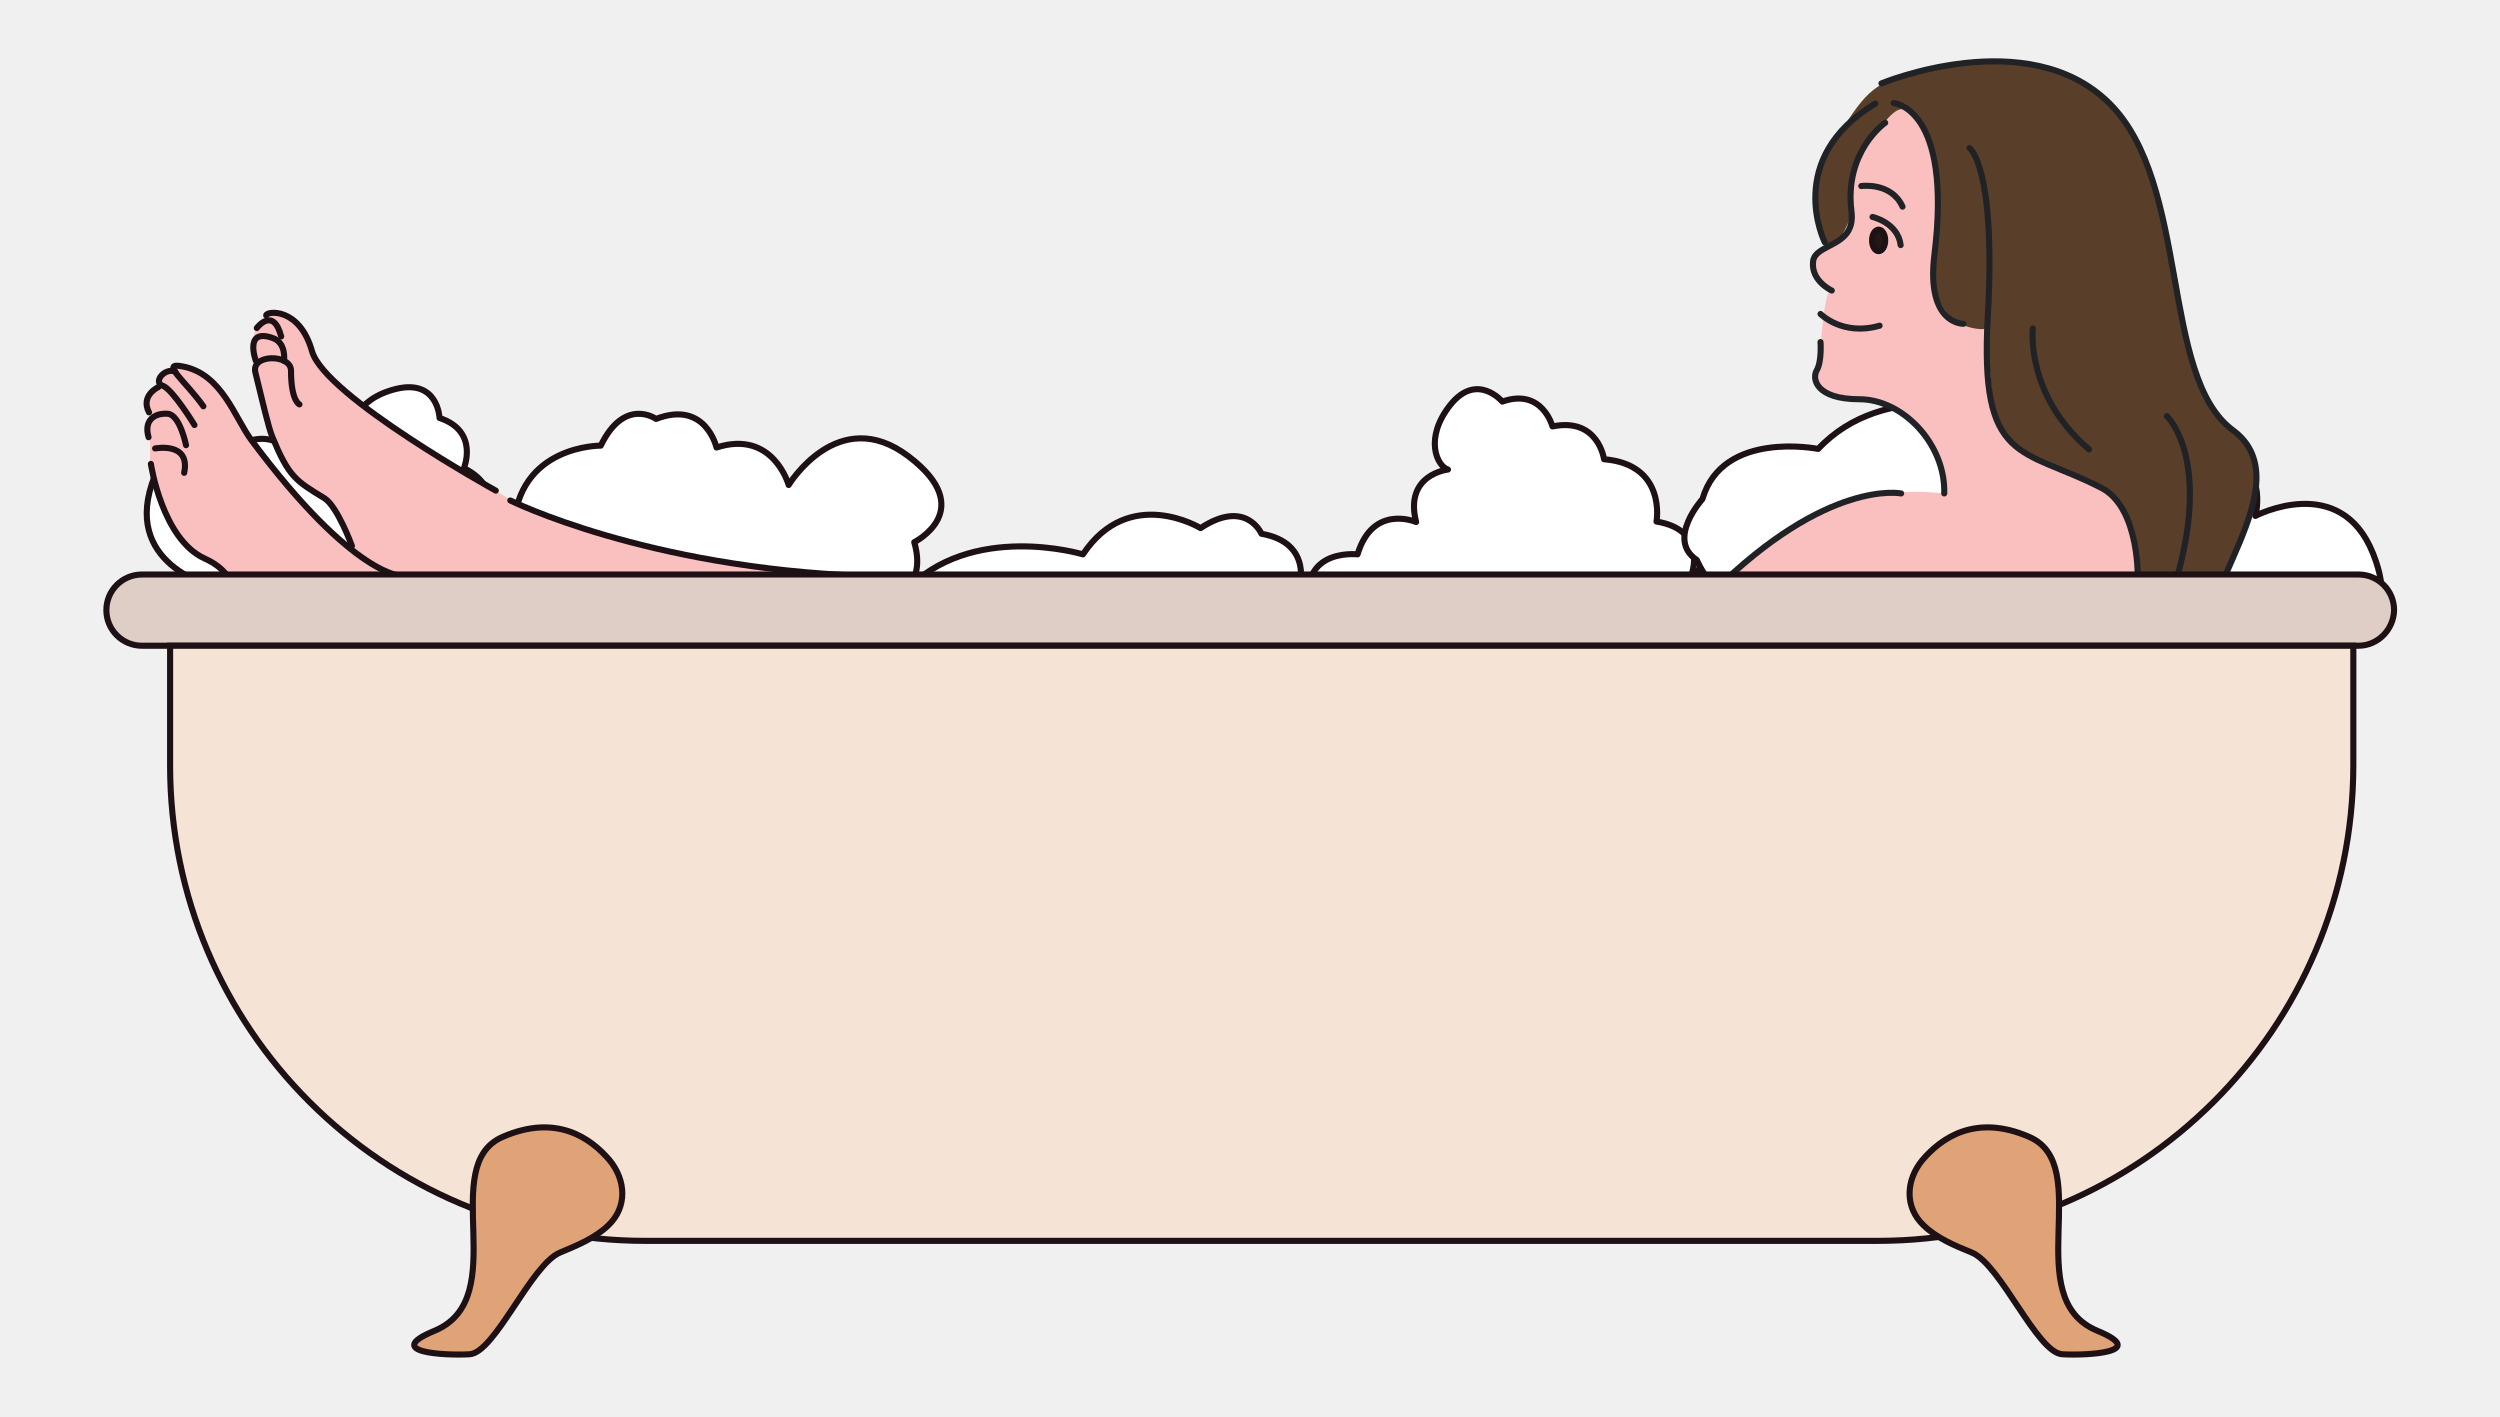
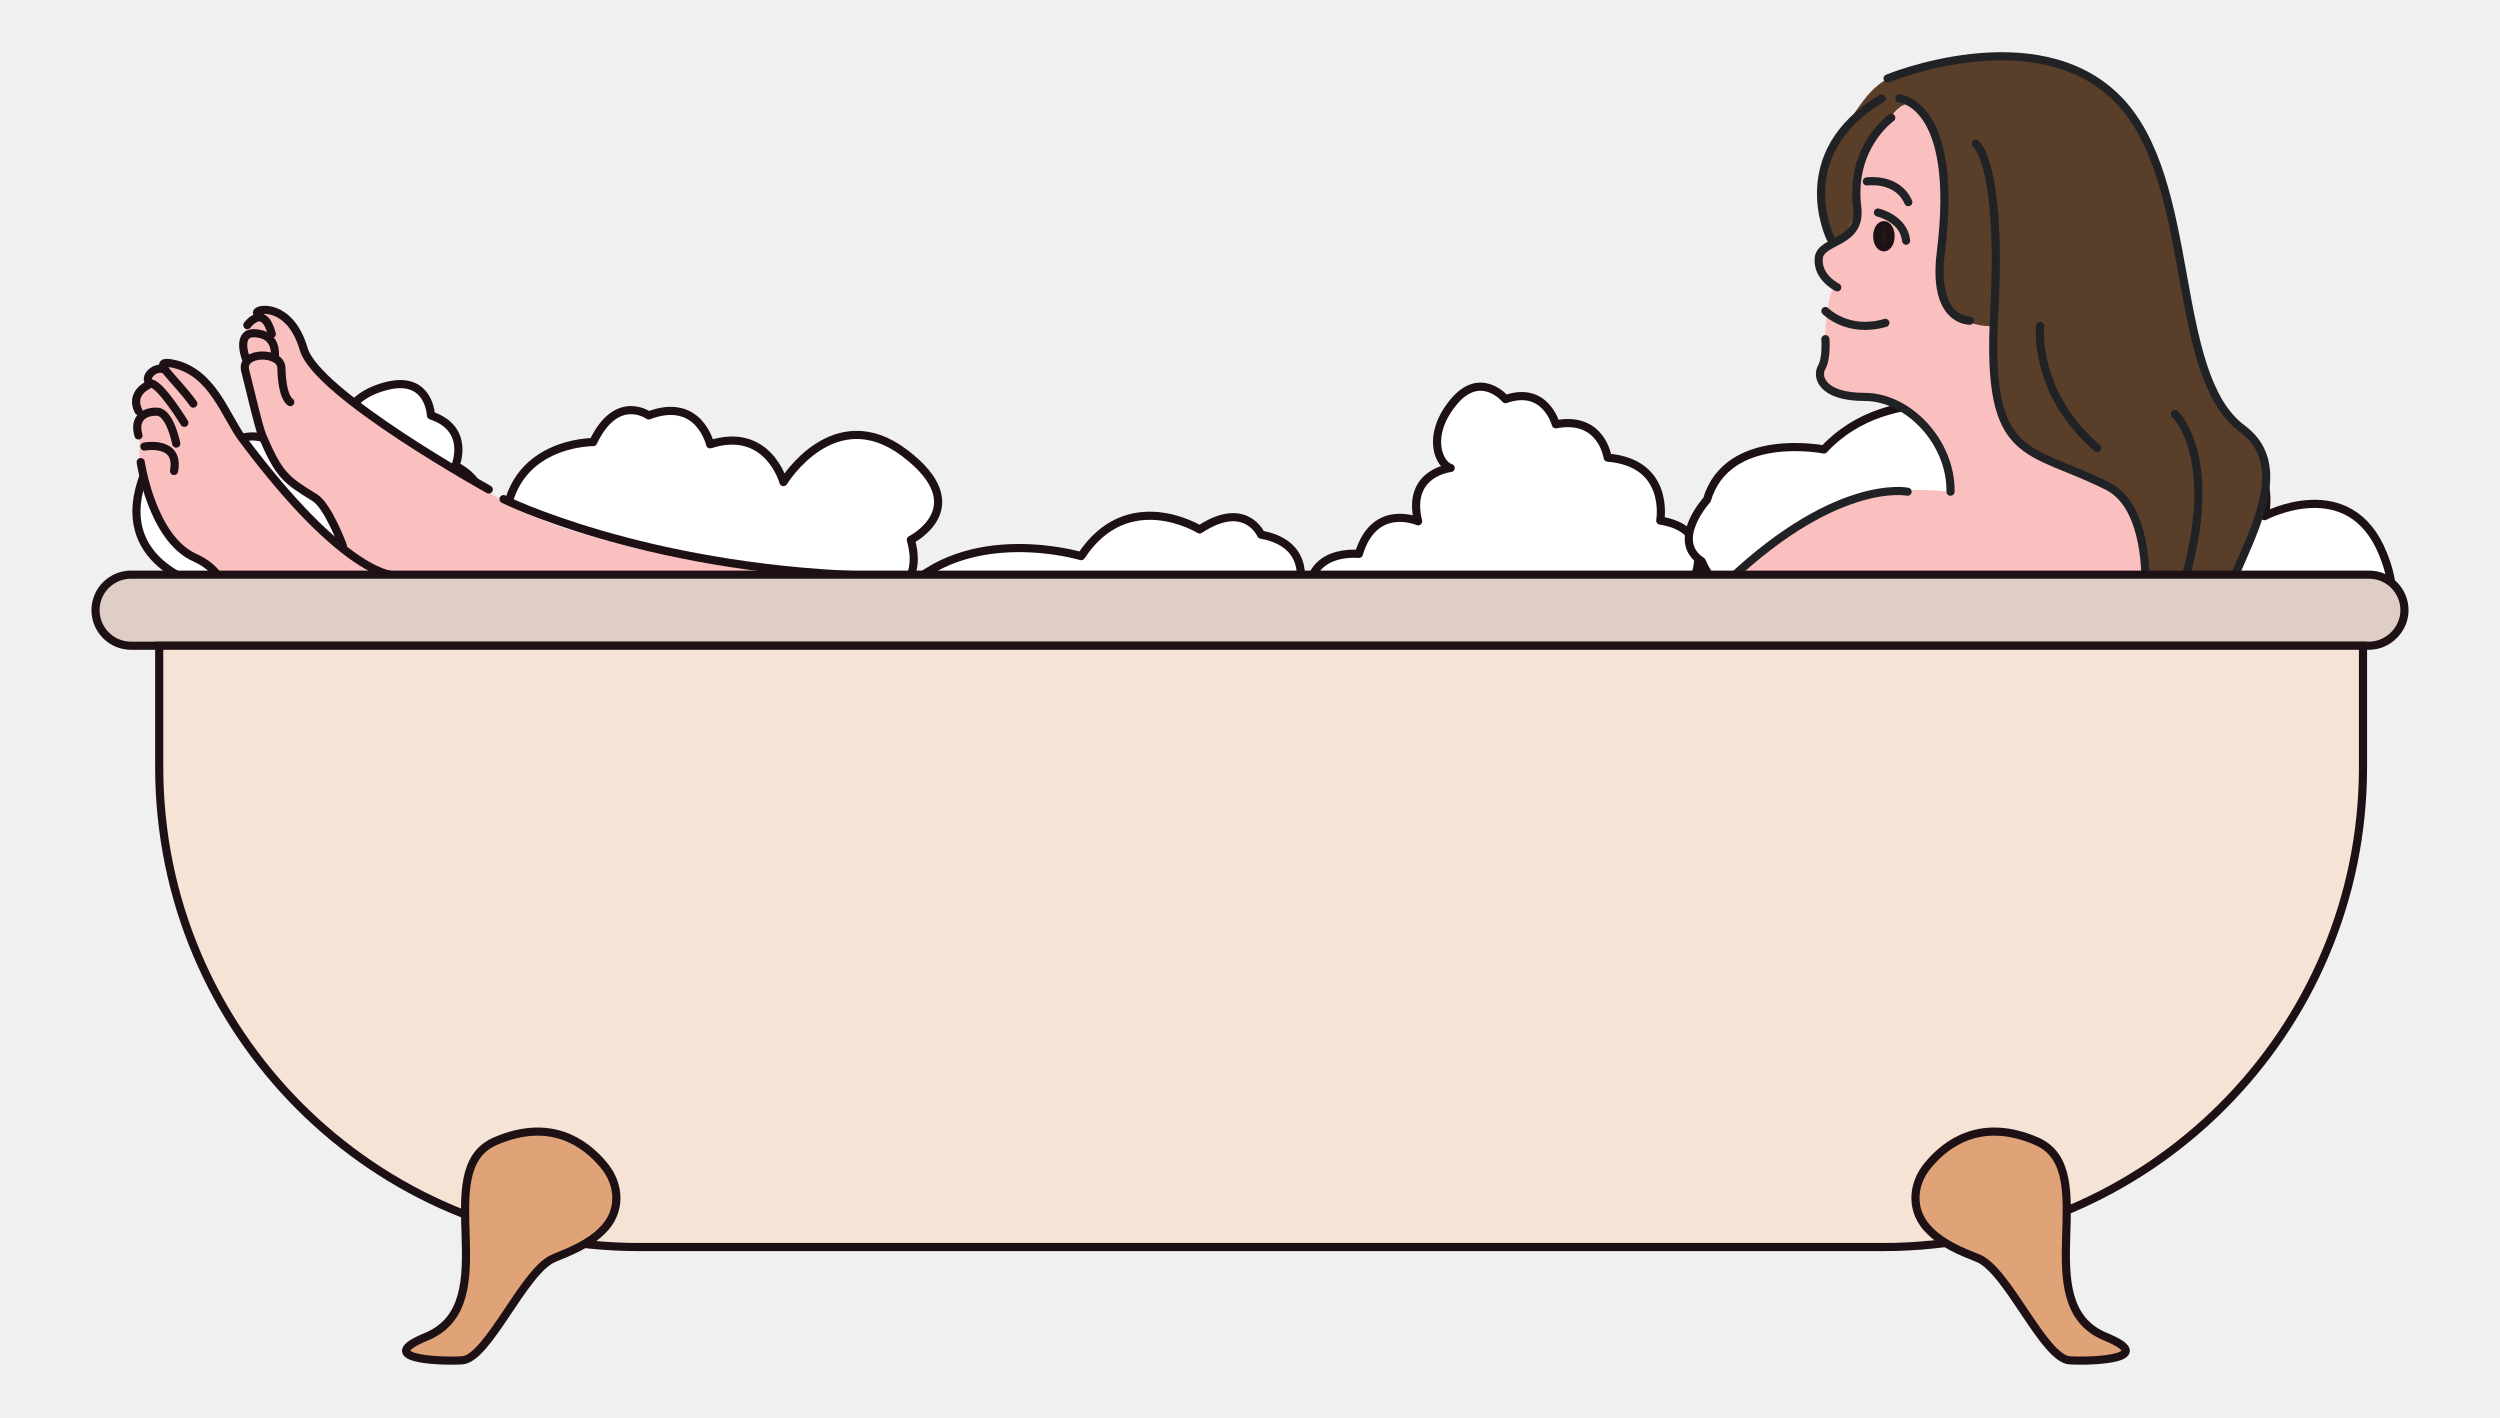
- <svg xmlns="http://www.w3.org/2000/svg" version="1.1" id="圖層_1" x="0px" y="0px" viewBox="0 0 533.5 302.2" style="enable-background:new 0 0 533.5 302.2;" xml:space="preserve">
+ <svg xmlns="http://www.w3.org/2000/svg" version="1.1" id="圖層_1" x="0px" y="0px" viewBox="0 0 337.6 191.4" style="enable-background:new 0 0 337.6 191.4;" xml:space="preserve">
  <style type="text/css">
	.st0{fill:#7D7F91;}
	.st1{fill:none;stroke:#575A6D;stroke-width:1.3;stroke-miterlimit:10;}
	.st2{fill:#F7F0EA;stroke:#575A6D;stroke-width:3;stroke-miterlimit:10;}
	.st3{opacity:0.4;fill:url(#SVGID_1_);}
	.st4{opacity:0.4;fill:url(#SVGID_2_);}
	.st5{fill:#FA5560;stroke:#FA5560;stroke-width:15;stroke-linecap:round;stroke-linejoin:round;stroke-miterlimit:10;}
	.st6{fill:#FEE48B;}
	.st7{fill:#FA5560;stroke:#FA5560;stroke-width:21.357;stroke-linecap:round;stroke-linejoin:round;stroke-miterlimit:10;}
	.st8{clip-path:url(#SVGID_4_);}
	.st9{fill:#E2C179;}
	.st10{clip-path:url(#SVGID_6_);}
	.st11{clip-path:url(#SVGID_8_);}
	.st12{clip-path:url(#SVGID_10_);}
	.st13{clip-path:url(#SVGID_12_);}
	.st14{clip-path:url(#SVGID_14_);}
	.st15{clip-path:url(#SVGID_16_);}
	.st16{fill:#FA5560;stroke:#E4463B;stroke-width:23.046;stroke-linecap:round;stroke-linejoin:round;stroke-miterlimit:10;}
	.st17{clip-path:url(#SVGID_18_);}
	.st18{clip-path:url(#SVGID_20_);}
	.st19{clip-path:url(#SVGID_22_);}
	.st20{clip-path:url(#SVGID_24_);}
	.st21{clip-path:url(#SVGID_26_);}
	.st22{clip-path:url(#SVGID_28_);}
	.st23{clip-path:url(#SVGID_30_);}
	.st24{fill:none;stroke:#575A6D;stroke-width:1.3;stroke-linecap:round;stroke-linejoin:round;stroke-miterlimit:10;}
	.st25{fill:none;stroke:#575A6D;stroke-width:1.618;stroke-miterlimit:10;}
	.st26{fill:none;stroke:#575A6D;stroke-width:2;stroke-miterlimit:10;}
	.st27{fill:#575A6D;}
	.st28{fill:#575A6D;stroke:#575A6D;stroke-width:1.3;stroke-linecap:round;stroke-linejoin:round;stroke-miterlimit:10;}
	.st29{fill:none;}
	.st30{clip-path:url(#SVGID_32_);}
	.st31{fill:none;stroke:#575A6D;stroke-width:1.634;stroke-miterlimit:10;}
	.st32{fill:#694C52;}
	.st33{clip-path:url(#SVGID_34_);}
	.st34{fill:none;stroke:#575A6D;stroke-width:0.7;stroke-linecap:round;stroke-linejoin:round;stroke-miterlimit:10;}
	.st35{fill:#FFFFFF;}
	.st36{fill:#E2E2E2;}
	.st37{fill:#F1C080;}
	.st38{fill:#F29B9A;}
	.st39{fill:none;stroke:#1D1115;stroke-width:1.3;stroke-linecap:round;stroke-linejoin:round;stroke-miterlimit:10;}
	.st40{fill:#F29B9A;stroke:#1D1115;stroke-width:1.3;stroke-linecap:round;stroke-linejoin:round;stroke-miterlimit:10;}
	.st41{fill:#82827E;stroke:#1D1115;stroke-width:1.3;stroke-linecap:round;stroke-linejoin:round;stroke-miterlimit:10;}
	.st42{fill:#232326;}
	.st43{fill:#C1B680;stroke:#575A6D;stroke-width:1.3;stroke-miterlimit:10;}
	.st44{fill:#FFE8D9;}
	.st45{fill:#DBD8D5;}
	.st46{fill:#F7F0EA;}
	.st47{fill:#313C36;}
	.st48{fill:#FBFBFD;}
	.st49{fill:#AF8C7E;}
	.st50{fill:#231815;stroke:#1D1115;stroke-width:2;stroke-linecap:round;stroke-linejoin:round;stroke-miterlimit:10;}
	.st51{fill:#ADA49E;}
	.st52{fill:#EDE3DD;}
	.st53{fill:#3B4941;}
	.st54{fill:#1D1115;}
	.st55{fill:#EAEAEA;stroke:#1D1115;stroke-width:0.521;stroke-linecap:round;stroke-linejoin:round;stroke-miterlimit:10;}
	.st56{fill:#4C4C4C;stroke:#1D1115;stroke-width:0.372;stroke-miterlimit:10;}
	.st57{fill:#C1C1C1;stroke:#1D1115;stroke-width:0.521;stroke-miterlimit:10;}
	.st58{fill:none;stroke:#1D1115;stroke-width:1.3;stroke-linecap:round;stroke-miterlimit:10;}
	.st59{fill:#FFE8D9;stroke:#1D1115;stroke-width:1.3;stroke-linecap:round;stroke-linejoin:round;stroke-miterlimit:10;}
	.st60{fill:#912424;}
	.st61{fill:#8F3E38;stroke:#1D1115;stroke-width:1.312;stroke-miterlimit:10;}
	.st62{clip-path:url(#SVGID_36_);fill:none;stroke:#575A6D;stroke-width:1.3;stroke-miterlimit:10;}
	.st63{clip-path:url(#SVGID_36_);fill:#7D7F91;}
	.st64{opacity:0.4;clip-path:url(#SVGID_36_);fill:url(#SVGID_37_);}
	
		.st65{clip-path:url(#SVGID_36_);fill:none;stroke:#575A6D;stroke-width:1.3;stroke-linecap:round;stroke-linejoin:round;stroke-miterlimit:10;}
	.st66{clip-path:url(#SVGID_36_);}
	
		.st67{clip-path:url(#SVGID_36_);fill:none;stroke:#1D1115;stroke-width:1.3;stroke-linecap:round;stroke-linejoin:round;stroke-miterlimit:10;}
	.st68{clip-path:url(#SVGID_36_);fill:none;}
	.st69{clip-path:url(#SVGID_36_);fill:none;stroke:#575A6D;stroke-width:1.634;stroke-miterlimit:10;}
	
		.st70{clip-path:url(#SVGID_36_);fill:#575A6D;stroke:#575A6D;stroke-width:1.3;stroke-linecap:round;stroke-linejoin:round;stroke-miterlimit:10;}
	.st71{fill:#FAC0BF;}
	.st72{fill:none;stroke:#1D1115;stroke-width:2;stroke-linecap:round;stroke-linejoin:round;stroke-miterlimit:10;}
	.st73{fill:#8E563B;}
	.st74{fill:#EC9898;stroke:#1D1115;stroke-width:2;stroke-linecap:round;stroke-linejoin:round;stroke-miterlimit:10;}
	.st75{fill:#F7F0EA;stroke:#1D1115;stroke-width:2;stroke-linecap:round;stroke-linejoin:round;stroke-miterlimit:10;}
	.st76{clip-path:url(#SVGID_36_);fill:#C1B680;stroke:#575A6D;stroke-width:1.3;stroke-miterlimit:10;}
	.st77{fill:#F7F7F7;stroke:#1D1115;stroke-width:2.183;stroke-linecap:round;stroke-linejoin:round;stroke-miterlimit:10;}
	.st78{fill:#FFFFFF;stroke:#1D1115;stroke-width:2.183;stroke-linecap:round;stroke-linejoin:round;stroke-miterlimit:10;}
	.st79{fill:none;stroke:#1D1115;stroke-width:2.779;stroke-linecap:round;stroke-linejoin:round;stroke-miterlimit:10;}
	.st80{fill:#8F3E38;stroke:#1D1115;stroke-width:2.183;stroke-miterlimit:10;}
	
		.st81{clip-path:url(#SVGID_36_);fill:none;stroke:#232326;stroke-width:1.3;stroke-linecap:round;stroke-linejoin:round;stroke-miterlimit:10;}
	.st82{fill:#606372;}
	.st83{fill:#575A6D;stroke:#575A6D;stroke-width:0.69;stroke-miterlimit:10;}
	.st84{fill:none;stroke:#575A6D;stroke-width:5;stroke-miterlimit:10;}
	.st85{clip-path:url(#SVGID_39_);}
	.st86{fill:#B24242;}
	.st87{clip-path:url(#SVGID_41_);}
	.st88{clip-path:url(#SVGID_43_);}
	.st89{clip-path:url(#SVGID_45_);}
	.st90{clip-path:url(#SVGID_47_);}
	.st91{clip-path:url(#SVGID_49_);}
	.st92{clip-path:url(#SVGID_51_);}
	.st93{clip-path:url(#SVGID_53_);}
	.st94{clip-path:url(#SVGID_55_);}
	.st95{clip-path:url(#SVGID_57_);}
	.st96{clip-path:url(#SVGID_59_);}
	.st97{fill:none;stroke:#575A6D;stroke-linecap:round;stroke-linejoin:round;stroke-miterlimit:10;}
	.st98{fill:none;stroke:#575A6D;stroke-width:1.634;stroke-linecap:round;stroke-linejoin:round;stroke-miterlimit:10;}
	.st99{fill:none;stroke:#575A6D;stroke-width:0.571;stroke-miterlimit:10;}
	.st100{fill:none;stroke:#575A6D;stroke-width:0.307;stroke-linecap:round;stroke-linejoin:round;stroke-miterlimit:10;}
	.st101{fill:none;stroke:#232326;stroke-width:1.3;stroke-linecap:round;stroke-linejoin:round;stroke-miterlimit:10;}
	.st102{fill:none;stroke:#575A6D;stroke-width:1.7;stroke-linecap:round;stroke-linejoin:round;stroke-miterlimit:10;}
	.st103{fill:none;stroke:#575A6D;stroke-width:1.798;stroke-miterlimit:10;}
	.st104{fill:none;stroke:#575A6D;stroke-width:1.798;stroke-linecap:round;stroke-linejoin:round;stroke-miterlimit:10;}
	.st105{fill:none;stroke:#575A6D;stroke-width:1.402;stroke-linecap:round;stroke-linejoin:round;stroke-miterlimit:10;}
	.st106{fill:none;stroke:#575A6D;stroke-width:1.4;stroke-linecap:round;stroke-linejoin:round;stroke-miterlimit:10;}
	.st107{fill:#948962;}
	.st108{fill:#99B4C9;}
	.st109{fill:#FFBC57;}
	.st110{fill:#FD8B8A;}
	.st111{fill:#F8EFEA;}
	.st112{fill:#E8AE56;}
	.st113{fill:#E7B383;}
	.st114{fill:#FFE6D0;}
	
		.st115{clip-path:url(#SVGID_101_);fill:none;stroke:#575A6D;stroke-width:1.299;stroke-linecap:round;stroke-linejoin:round;stroke-miterlimit:10;}
	
		.st116{clip-path:url(#SVGID_101_);fill:none;stroke:#575A6D;stroke-width:0.999;stroke-linecap:round;stroke-linejoin:round;stroke-miterlimit:10;}
	
		.st117{clip-path:url(#SVGID_103_);fill:none;stroke:#575A6D;stroke-width:1.299;stroke-linecap:round;stroke-linejoin:round;stroke-miterlimit:10;}
	
		.st118{clip-path:url(#SVGID_103_);fill:none;stroke:#575A6D;stroke-width:0.999;stroke-linecap:round;stroke-linejoin:round;stroke-miterlimit:10;}
	
		.st119{clip-path:url(#SVGID_105_);fill:none;stroke:#575A6D;stroke-width:1.299;stroke-linecap:round;stroke-linejoin:round;stroke-miterlimit:10;}
	
		.st120{clip-path:url(#SVGID_105_);fill:none;stroke:#575A6D;stroke-width:0.999;stroke-linecap:round;stroke-linejoin:round;stroke-miterlimit:10;}
	
		.st121{clip-path:url(#SVGID_107_);fill:none;stroke:#575A6D;stroke-width:1.299;stroke-linecap:round;stroke-linejoin:round;stroke-miterlimit:10;}
	
		.st122{clip-path:url(#SVGID_107_);fill:none;stroke:#575A6D;stroke-width:0.999;stroke-linecap:round;stroke-linejoin:round;stroke-miterlimit:10;}
	
		.st123{clip-path:url(#SVGID_109_);fill:none;stroke:#575A6D;stroke-width:1.299;stroke-linecap:round;stroke-linejoin:round;stroke-miterlimit:10;}
	
		.st124{clip-path:url(#SVGID_109_);fill:none;stroke:#575A6D;stroke-width:0.999;stroke-linecap:round;stroke-linejoin:round;stroke-miterlimit:10;}
	.st125{fill:none;stroke:#575A6D;stroke-width:0.999;stroke-linecap:round;stroke-linejoin:round;stroke-miterlimit:10;}
	.st126{fill:#828397;}
	.st127{fill:none;stroke:#575A6D;stroke-width:0.5;stroke-linecap:round;stroke-linejoin:round;stroke-miterlimit:10;}
	.st128{fill:none;stroke:#575A6D;stroke-width:0.404;stroke-miterlimit:10;}
	.st129{fill:none;stroke:#575A6D;stroke-width:0.404;stroke-linecap:round;stroke-linejoin:round;stroke-miterlimit:10;}
	.st130{fill:#F7F0EA;stroke:#575A6D;stroke-width:2.031;stroke-miterlimit:10;}
	.st131{fill:#7D7F91;stroke:#575A6D;stroke-width:2.6;stroke-linecap:round;stroke-linejoin:round;stroke-miterlimit:10;}
	.st132{fill:none;stroke:#575A6D;stroke-width:1.938;stroke-miterlimit:10;}
	.st133{clip-path:url(#SVGID_151_);}
	.st134{clip-path:url(#SVGID_153_);}
	.st135{clip-path:url(#SVGID_155_);}
	.st136{clip-path:url(#SVGID_157_);}
	.st137{fill:#E27960;}
	.st138{fill:#575A6D;stroke:#575A6D;stroke-width:1.264;stroke-miterlimit:10;}
	.st139{fill:none;stroke:#575A6D;stroke-width:1.264;stroke-miterlimit:10;}
	.st140{fill:#F7F0EA;stroke:#575A6D;stroke-width:2.613;stroke-miterlimit:10;}
	.st141{fill:none;stroke:#575A6D;stroke-width:8;stroke-miterlimit:10;}
	.st142{clip-path:url(#SVGID_159_);}
	.st143{clip-path:url(#SVGID_161_);}
	.st144{clip-path:url(#SVGID_163_);}
	.st145{clip-path:url(#SVGID_165_);}
	.st146{fill:none;stroke:#575A6D;stroke-width:2.493;stroke-miterlimit:10;}
	.st147{fill:#FDD485;}
	.st148{fill:#FBD0C6;}
	.st149{fill:#866359;}
	.st150{fill:none;stroke:#212226;stroke-width:1.984;stroke-linecap:round;stroke-linejoin:round;stroke-miterlimit:10;}
	.st151{fill:#EB9485;stroke:#212226;stroke-width:1.984;stroke-linecap:round;stroke-linejoin:round;stroke-miterlimit:10;}
	.st152{fill:#212226;stroke:#212226;stroke-width:1.984;stroke-linecap:round;stroke-linejoin:round;stroke-miterlimit:10;}
	.st153{clip-path:url(#SVGID_167_);}
	.st154{clip-path:url(#SVGID_169_);}
	.st155{clip-path:url(#SVGID_171_);}
	.st156{clip-path:url(#SVGID_173_);}
	.st157{fill:#53B777;}
	.st158{fill:#FBD3CC;}
	.st159{fill:#885E4D;}
	.st160{fill:none;stroke:#212226;stroke-width:1.176;stroke-linecap:round;stroke-linejoin:round;stroke-miterlimit:10;}
	.st161{fill:none;stroke:#212226;stroke-width:1.759;stroke-linecap:round;stroke-linejoin:round;stroke-miterlimit:10;}
	.st162{clip-path:url(#SVGID_175_);}
	.st163{clip-path:url(#SVGID_177_);}
	.st164{clip-path:url(#SVGID_179_);}
	.st165{clip-path:url(#SVGID_181_);}
	.st166{fill:#231815;stroke:#1D1115;stroke-width:2.032;stroke-linecap:round;stroke-linejoin:round;stroke-miterlimit:10;}
	.st167{fill:#C79E93;}
	.st168{fill:#FFDBA5;}
	.st169{fill:#C89F96;}
	.st170{fill:none;stroke:#1D1115;stroke-width:2.155;stroke-linecap:round;stroke-linejoin:round;stroke-miterlimit:10;}
	.st171{fill:#1D1115;stroke:#1D1115;stroke-width:2.155;stroke-linecap:round;stroke-linejoin:round;stroke-miterlimit:10;}
	.st172{fill:#7D7F91;stroke:#575A6D;stroke-width:1.611;stroke-linecap:round;stroke-linejoin:round;stroke-miterlimit:10;}
	.st173{clip-path:url(#SVGID_183_);}
	.st174{fill:#E27960;stroke:#575A6D;stroke-width:3;stroke-miterlimit:10;}
	.st175{fill:#575A6D;stroke:#575A6D;stroke-width:0.824;stroke-miterlimit:10;}
	.st176{fill:none;stroke:#575A6D;stroke-width:0.824;stroke-miterlimit:10;}
	.st177{fill:none;stroke:#212226;stroke-width:0.987;stroke-linecap:round;stroke-linejoin:round;stroke-miterlimit:10;}
	.st178{fill:#EB9485;stroke:#212226;stroke-width:0.987;stroke-linecap:round;stroke-linejoin:round;stroke-miterlimit:10;}
	.st179{fill:#212226;stroke:#212226;stroke-width:0.987;stroke-linecap:round;stroke-linejoin:round;stroke-miterlimit:10;}
	.st180{clip-path:url(#SVGID_185_);}
	.st181{clip-path:url(#SVGID_187_);}
	.st182{fill:#231815;stroke:#1D1115;stroke-width:1.18;stroke-linecap:round;stroke-linejoin:round;stroke-miterlimit:10;}
	.st183{fill:none;stroke:#212226;stroke-width:0.674;stroke-linecap:round;stroke-linejoin:round;stroke-miterlimit:10;}
	.st184{fill:none;stroke:#212226;stroke-width:1.008;stroke-linecap:round;stroke-linejoin:round;stroke-miterlimit:10;}
	.st185{fill:none;stroke:#1D1115;stroke-width:1.221;stroke-linecap:round;stroke-linejoin:round;stroke-miterlimit:10;}
	.st186{fill:#1D1115;stroke:#1D1115;stroke-width:1.221;stroke-linecap:round;stroke-linejoin:round;stroke-miterlimit:10;}
	.st187{fill:#63632C;}
	.st188{fill:#006358;}
	.st189{fill:#A3703C;}
	.st190{fill:#BCEE3B;}
	.st191{clip-path:url(#SVGID_189_);fill:#7A5233;}
	.st192{clip-path:url(#SVGID_189_);}
	.st193{fill:#54453C;}
	.st194{fill:#37312D;}
	.st195{fill:#0D474B;}
	.st196{fill:#00714B;}
	.st197{fill:#88E02C;}
	.st198{fill:#00A664;}
	.st199{fill:#55C117;}
	.st200{fill:none;stroke:#000000;stroke-width:1.3;stroke-miterlimit:10;}
	.st201{fill:#202345;}
	.st202{fill:#FABFBF;}
	.st203{fill:#FFFFFF;stroke:#1D1115;stroke-width:1.3;stroke-linecap:round;stroke-linejoin:round;stroke-miterlimit:10;}
	.st204{fill:#593E29;}
	.st205{fill:none;stroke:#212226;stroke-width:1.3;stroke-linecap:round;stroke-linejoin:round;stroke-miterlimit:10;}
	.st206{fill:#231815;stroke:#1D1115;stroke-width:1.3;stroke-linecap:round;stroke-linejoin:round;stroke-miterlimit:10;}
	.st207{fill:#DECEC5;stroke:#1D1115;stroke-width:2.253;stroke-miterlimit:10;}
	.st208{fill:#F5E4D5;stroke:#1D1115;stroke-width:2.253;stroke-miterlimit:10;}
	.st209{fill:#E0A377;stroke:#1D1115;stroke-width:2.253;stroke-miterlimit:10;}
	.st210{fill:#DECEC5;stroke:#1D1115;stroke-width:1.3;stroke-miterlimit:10;}
	.st211{fill:#F5E4D5;stroke:#1D1115;stroke-width:1.3;stroke-miterlimit:10;}
	.st212{fill:#E0A377;stroke:#1D1115;stroke-width:1.3;stroke-miterlimit:10;}
+ 	.st213{fill:#FFFFFF;stroke:#1D1115;stroke-width:1.1;stroke-linecap:round;stroke-linejoin:round;stroke-miterlimit:10;}
+ 	.st214{fill:none;stroke:#212226;stroke-width:1.1;stroke-linecap:round;stroke-linejoin:round;stroke-miterlimit:10;}
+ 	.st215{fill:#231815;stroke:#1D1115;stroke-width:1.1;stroke-linecap:round;stroke-linejoin:round;stroke-miterlimit:10;}
+ 	.st216{fill:none;stroke:#1D1115;stroke-width:1.1;stroke-linecap:round;stroke-linejoin:round;stroke-miterlimit:10;}
+ 	.st217{fill:#DECEC5;stroke:#1D1115;stroke-width:1.1;stroke-miterlimit:10;}
+ 	.st218{fill:#F5E4D5;stroke:#1D1115;stroke-width:1.1;stroke-miterlimit:10;}
+ 	.st219{fill:#E0A377;stroke:#1D1115;stroke-width:1.1;stroke-miterlimit:10;}
</style>
  <g>
-     <path class="st203" d="M361,122.5c0,0,3.5-9.4-7.5-11.2c0,0,2.2-12.2-11.2-13.3c0,0-1.2-9-11-7c0,0-2.2-8.3-10.7-5.3   c0,0-5.4-6.4-11.1,0.7c-5.7,7.2-2.8,13.1-0.5,13.8c0,0-9.4,1-6.8,11.2c0,0-9.2-4-12.5,6.9c0,0-15.3-1.8-9,16s24.8,8.9,24.8,8.9   s-3.8,11.7,8.6,15.1c0,0-3.7,9.8,7.5,12.2c0,0,3,7.7,13,1.7c0,0,14.8,9.9,25.3-4.7c0,0,23.6,8.1,38.4-6.5c0,0,20.2,4.9,25.1-9.7   c0,0,8.1-8.2,1.7-13c0,0-6.2-16.8-22.7-12.9c0,0-0.6-5.9-10.2-7c-9.7-1.1-13.9,1.8-13.9,2.8C377.9,122.1,373.4,114.4,361,122.5z" />
-     <path class="st203" d="M133.1,151.2c0,0,2.2,9.8,12.4,5.2c0,0,4.8,11.4,16.6,5c0,0,5.9,6.9,13.1-0.1c0,0,6.4,5.7,11.8-1.4   c0,0,8,2.4,8.9-6.7c0.9-9.1-4.8-12.5-7.1-11.8c0,0,7.3-6-0.4-13.1c0,0,9.9-1.6,6.7-12.6c0,0,13.8-6.9-1.2-18.3   c-15-11.4-25.6,6.1-25.6,6.1s-3.3-11.9-15.4-8c0,0-2.3-10.2-12.9-6.1c0,0-6.7-4.8-11.8,5.7c0,0-17.8-0.2-18.6,17.8   c0,0-24.2,6.1-28.5,26.4c0,0-19.6,7-15.7,21.9c0,0-2.3,11.3,5.7,11.8c0,0,14.3,10.7,26-1.6c0,0,3.7,4.6,12.4,0.3s10.6-9.1,10.1-9.9   C119.1,160.7,127.1,164.7,133.1,151.2z" />
-     <path class="st203" d="M231.4,163.6c0,0-3.1,9.5,8,10.9c0,0-1.7,12.2,11.7,12.8c0,0,1.6,8.9,11.3,6.6c0,0,2.5,8.2,10.9,4.9   c0,0,5.6,6.2,11.1-1.2c5.4-7.4,2.3-13.2,0-13.8c0,0,9.3-1.4,6.4-11.5c0,0,9.3,3.7,12.2-7.4c0,0,15.4,1.2,8.4-16.3   c-7-17.5-25.1-8-25.1-8s3.3-11.9-9.1-14.8c0,0,3.3-9.9-8-11.9c0,0-3.3-7.6-13-1.2c0,0-15.2-9.3-25.1,5.6c0,0-23.9-7.2-38.1,8   c0,0-20.4-4.1-24.7,10.7c0,0-7.8,8.6-1.2,13c0,0,6.8,16.5,23.1,12.1c0,0,0.8,5.8,10.5,6.6c9.7,0.8,13.8-2.3,13.8-3.3   C214.5,164.6,219.4,172.1,231.4,163.6z" />
-     <path class="st203" d="M426.4,133.1c0,0-3.1,9.5,8,10.9c0,0-1.7,12.2,11.7,12.8c0,0,1.6,8.9,11.3,6.6c0,0,2.5,8.2,10.9,4.9   c0,0,5.6,6.2,11.1-1.2c5.4-7.4,2.3-13.2,0-13.8c0,0,9.3-1.4,6.4-11.5c0,0,9.3,3.7,12.2-7.4c0,0,15.4,1.2,8.4-16.3s-25.1-8-25.1-8   s3.3-11.9-9.1-14.8c0,0,3.3-9.9-8-11.9c0,0-3.3-7.6-13-1.2c0,0-15.2-9.3-25.1,5.6c0,0-23.9-7.2-38.1,8c0,0-20.4-4.1-24.7,10.7   c0,0-7.8,8.6-1.2,13c0,0,6.8,16.5,23.1,12.1c0,0,0.8,5.8,10.5,6.6c9.7,0.8,13.8-2.3,13.8-3.3S414.3,141.7,426.4,133.1z" />
-     <path class="st203" d="M103.2,143c0,0,8.5-5.3,0.9-13.5c0,0,9.2-8.3-0.7-17.3c0,0,4.5-7.9-4.4-12.3c0,0,3.3-7.9-5.2-10.7   c0,0-0.3-8.4-9.3-6.2c-8.9,2.2-10.3,8.7-8.8,10.6c0,0-8-4.9-12.3,4.7c0,0-4.8-8.8-14.1-2.2c0,0-11-10.7-16.9,7.2   s14.1,22.2,14.1,22.2s-10.1,7-2.5,17.2c0,0-8.9,5.5-1.5,14.2c0,0-2.3,7.9,9.3,9.2c0,0,5.7,16.9,22.9,11.7c0,0,13.7,20.8,34.3,18.3   c0,0,13.1,16.2,25.8,7.6c0,0,11.4-1.6,9.2-9.3c0,0,5.4-17-10-24.1c0,0,3.1-5-3.8-11.8c-7-6.8-12.1-7.1-12.7-6.3   C116.8,153.1,118,144.1,103.2,143z" />
+     <path class="st213" d="M229,77.4c0,0,2.2-6-4.8-7.1c0,0,1.4-7.8-7.1-8.5c0,0-0.8-5.7-7-4.5c0,0-1.4-5.3-6.8-3.4   c0,0-3.4-4.1-7.1,0.5s-1.8,8.4-0.3,8.8c0,0-6,0.6-4.4,7.2c0,0-5.9-2.6-8,4.4c0,0-9.8-1.1-5.7,10.2s15.8,5.7,15.8,5.7   s-2.4,7.5,5.5,9.7c0,0-2.4,6.2,4.8,7.8c0,0,1.9,4.9,8.3,1.1c0,0,9.5,6.3,16.2-3c0,0,15.1,5.2,24.5-4.2c0,0,12.9,3.1,16-6.2   c0,0,5.2-5.3,1.1-8.3c0,0-3.9-10.7-14.5-8.3c0,0-0.4-3.7-6.5-4.5c-6.2-0.7-8.9,1.2-8.9,1.8C239.8,77.2,236.9,72.2,229,77.4z" />
+     <path class="st213" d="M83.4,95.8c0,0,1.4,6.2,7.9,3.3c0,0,3.1,7.3,10.6,3.2c0,0,3.8,4.4,8.3-0.1c0,0,4.1,3.6,7.6-0.9   c0,0,5.1,1.6,5.7-4.3c0.5-5.8-3.1-8-4.5-7.6c0,0,4.7-3.8-0.3-8.4c0,0,6.3-1,4.3-8.1c0,0,8.8-4.4-0.8-11.7s-16.4,3.9-16.4,3.9   s-2.1-7.6-9.9-5.1c0,0-1.5-6.5-8.3-3.9c0,0-4.3-3.1-7.5,3.6c0,0-11.4-0.1-11.9,11.3c0,0-15.4,3.9-18.2,16.9c0,0-12.5,4.5-10,14   c0,0-1.4,7.2,3.6,7.5c0,0,9.2,6.8,16.6-1c0,0,2.3,2.9,7.9,0.2s6.8-5.8,6.5-6.3C74.4,101.8,79.6,104.4,83.4,95.8z" />
+     <path class="st213" d="M146.2,103.7c0,0-2,6.1,5.1,7c0,0-1.1,7.8,7.4,8.2c0,0,1,5.7,7.2,4.2c0,0,1.6,5.2,7,3.1c0,0,3.6,4,7.1-0.7   s1.5-8.4,0-8.8c0,0,6-0.9,4.1-7.3c0,0,6,2.4,7.8-4.7c0,0,9.8,0.7,5.3-10.4c-4.5-11.2-16-5.1-16-5.1s2.1-7.6-5.8-9.4   c0,0,2.1-6.3-5.1-7.6c0,0-2.1-4.8-8.3-0.7c0,0-9.7-6-16,3.6c0,0-15.3-4.6-24.3,5.1c0,0-13-2.6-15.8,6.8c0,0-5,5.5-0.7,8.3   c0,0,4.3,10.6,14.8,7.7c0,0,0.5,3.7,6.7,4.2c6.2,0.5,8.8-1.5,8.8-2.1S138.5,109.2,146.2,103.7z" />
+     <path class="st213" d="M270.8,84.2c0,0-2,6.1,5.1,7c0,0-1.1,7.8,7.4,8.2c0,0,1,5.7,7.2,4.2c0,0,1.6,5.2,7,3.1c0,0,3.6,4,7.1-0.7   c3.5-4.7,1.5-8.4,0-8.8c0,0,6-0.9,4.1-7.3c0,0,6,2.4,7.8-4.7c0,0,9.8,0.7,5.3-10.4c-4.5-11.2-16-5.1-16-5.1s2.1-7.6-5.8-9.4   c0,0,2.1-6.3-5.1-7.6c0,0-2.1-4.8-8.3-0.7c0,0-9.7-6-16,3.6c0,0-15.3-4.6-24.3,5.1c0,0-13-2.6-15.8,6.8c0,0-5,5.5-0.7,8.3   c0,0,4.3,10.6,14.8,7.7c0,0,0.5,3.7,6.7,4.2c6.2,0.5,8.8-1.5,8.8-2.1S263.1,89.7,270.8,84.2z" />
+     <path class="st213" d="M64.3,90.5c0,0,5.4-3.4,0.5-8.6c0,0,5.9-5.3-0.5-11.1c0,0,2.9-5-2.8-7.9c0,0,2.1-5-3.3-6.8   c0,0-0.2-5.4-5.9-4c-5.7,1.4-6.6,5.5-5.6,6.8c0,0-5.1-3.2-7.8,3c0,0-3.1-5.6-9-1.4c0,0-7.1-6.9-10.8,4.6s9,14.2,9,14.2   s-6.5,4.5-1.6,11c0,0-5.7,3.5-0.9,9.1c0,0-1.5,5.1,5.9,5.9c0,0,3.6,10.8,14.6,7.5c0,0,8.8,13.3,21.9,11.7c0,0,8.3,10.4,16.5,4.9   c0,0,7.3-1,5.9-5.9c0,0,3.4-10.9-6.4-15.4c0,0,2-3.2-2.4-7.5c-4.4-4.4-7.7-4.5-8.1-4S73.7,91.3,64.3,90.5z" />
    <g>
-       <path class="st202" d="M406.9,23.2c3.2,1.9,6.1,9.1,6.3,13.7c0.3,4.6,0.2,12-0.1,15.4c-0.3,3.3-2.3,14.8,5.9,16.9    c8.2,2.1,5.4,1.4,5.4,1.4s-1.3,11.9,0.8,16.8c2.2,4.9,3.5,9.9,19.8,15.2c0,0,12,2.3,11,21.6c0,0,15.8,19,25.6,21.8    c9.9,2.8-16.4,26.9-16.4,26.9l-152.1-1.4l1.2-28.4c0,0,18.1,1.7,21.8,1.6c3.7-0.2,15.8-3.7,23.4-12.6s26.5-21.6,27.7-22.2    c1.2-0.6,10.5-6.4,27.6-4.6c0,0-1.1-17-12.6-19l-6-1.1l-6.9-1.6l-2-1.7c0,0,0.7-3.4,0.9-4.5c0-0.2,0.1-0.3,0.1-0.5    c0.1-2,1-16,2.6-14.9l-3.3-3c0,0-2.2-5,2.4-6.3c4.6-1.3,4.8-4.1,4.8-4.1l0.5-7.8l0.5-4.9C395.8,35.8,403.7,21.3,406.9,23.2z" />
-       <path class="st204" d="M389.9,52.2c0,0-5.3-12.6,0.4-20.6c5.8-8,7.5-13.2,15.3-15.2c7.7-2,19.9-4.6,27-2.8s20.1,4.3,26.4,23.9    c6.3,19.6,7.3,33.8,7.3,33.8s3.2,17.8,11.6,21.8s-0.6,24.4-1.7,26.8c-1.1,2.4-4.8,9.9-4.5,14c0.3,4.2,10,11.6,11,11.9    c1,0.3-11-1.1-15.8-5.1s-10.5-11.1-10.8-16.6c-0.3-5.6-1.2-12.1-2.8-14.6c-1.5-2.4-5.5-7.1-13.5-9.2c-8-2.1-12.9-7.4-13.9-11.1    c-1.1-3.7-1.8-19-1.8-19s-10.3,1.4-11.4-11.3l0.8-9.6l0.1-9c0,0-1.2-11.6-4-14.4s-3.8-4.5-8,0.9s-5.6,8.7-5.6,8.7s-1,6.7-0.9,9    c0.1,2.4-2.6,7.5-4.2,7.7C389.4,52.4,389.9,52.2,389.9,52.2z" />
-       <path class="st205" d="M389.4,51.7c0,0-8.9-17.8,10.8-29.6" />
-       <path class="st205" d="M401.5,17.8c0,0,31.2-13,48.6,4.2s10.8,58.3,26.4,69.8s-10.8,37.6-3.5,45.7c7.3,8.1,9.6,8.2,9.6,8.2" />
-       <path class="st205" d="M420.3,31.6c0,0,5.7,3.9,3.9,35.8c-1.8,31.9,7.3,28,24.2,36.7c8.4,4.3,7.8,20,7.8,20" />
-       <path class="st205" d="M433.8,70.1c0,0-1.6,14.2,12,25.8" />
-       <path class="st205" d="M462.4,88.8c0,0,10,9.2,1.5,36.7c-4,13.2,4.2,15.8,4.2,15.8" />
-       <path class="st205" d="M404.1,22c0,0,12.6,0.9,8.7,32.4C411,69.3,419,69.1,419,69.1" />
-       <path class="st205" d="M402.3,26.2c0,0-8.8,6.1-7.2,18.9c1,7.8-7.9,6.7-8.2,10.8c-0.4,4.1,4,6.1,4,6.1" />
-       <path class="st205" d="M388.5,73c0,0,0.3,4.1-0.8,6c-1.1,1.9-0.1,6.2,9.1,6.2c9.3,0,18.4,9.6,18.1,20.1" />
-       <path class="st205" d="M388.5,67c0,0,4.7,4.8,12.6,2.5" />
-       <path class="st205" d="M405.7,105.3c0,0-15.7-3.2-40.1,21s-31.2,17.6-31.2,17.6" />
-       <path class="st205" d="M397.2,39.7c0,0,6.4-0.9,8.8,4.4" />
-       <path class="st205" d="M399.6,46.3c0,0,5.4,1.2,6,6" />
+       <path class="st202" d="M258.3,14c2,1.2,3.9,5.8,4,8.7c0.2,2.9,0.1,7.7-0.1,9.8c-0.2,2.1-1.5,9.4,3.7,10.8c5.2,1.3,3.5,0.9,3.5,0.9    s-0.8,7.6,0.5,10.7c1.4,3.2,2.2,6.3,12.7,9.7c0,0,7.7,1.5,7,13.8c0,0,10.1,12.2,16.4,13.9c6.3,1.8-10.5,17.2-10.5,17.2l-97.2-0.9    l0.7-18.1c0,0,11.6,1.1,13.9,1c2.4-0.1,10.1-2.4,15-8c4.9-5.7,16.9-13.8,17.7-14.2c0.8-0.4,6.7-4.1,17.6-2.9    c0,0-0.7-10.9-8.1-12.1l-3.8-0.7l-4.4-1l-1.3-1.1c0,0,0.4-2.2,0.6-2.9c0-0.1,0-0.2,0-0.3c0.1-1.3,0.6-10.2,1.7-9.5l-2.1-1.9    c0,0-1.4-3.2,1.5-4.1c3-0.8,3.1-2.6,3.1-2.6l0.3-5l0.3-3.1C251.2,22.1,256.3,12.8,258.3,14z" />
+       <path class="st204" d="M247.4,32.5c0,0-3.4-8,0.3-13.2s4.8-8.4,9.8-9.7s12.7-2.9,17.2-1.8s12.8,2.7,16.9,15.3    c4.1,12.5,4.7,21.6,4.7,21.6s2.1,11.3,7.4,13.9s-0.4,15.6-1.1,17.1c-0.7,1.6-3.1,6.3-2.9,9c0.2,2.7,6.4,7.4,7,7.6    c0.6,0.2-7-0.7-10.1-3.3s-6.7-7.1-6.9-10.6c-0.2-3.5-0.8-7.8-1.8-9.3c-1-1.6-3.5-4.6-8.6-5.9s-8.2-4.7-8.9-7.1    c-0.7-2.4-1.2-12.1-1.2-12.1s-6.6,0.9-7.3-7.2l0.5-6.1l0.1-5.8c0,0-0.8-7.4-2.5-9.2c-1.7-1.7-2.5-2.9-5.1,0.6    c-2.7,3.5-3.6,5.5-3.6,5.5s-0.6,4.3-0.6,5.8c0.1,1.5-1.7,4.8-2.7,4.9C247.1,32.7,247.4,32.5,247.4,32.5z" />
+       <path class="st214" d="M247.2,32.2c0,0-5.7-11.4,6.9-18.9" />
+       <path class="st214" d="M254.9,10.6c0,0,20-8.3,31,2.7s6.9,37.2,16.9,44.6s-6.9,24-2.2,29.2c4.7,5.2,6.2,5.2,6.2,5.2" />
+       <path class="st214" d="M266.8,19.4c0,0,3.6,2.5,2.5,22.9c-1.1,20.4,4.6,17.9,15.4,23.4c5.4,2.8,5,12.8,5,12.8" />
+       <path class="st214" d="M275.5,44c0,0-1,9,7.7,16.5" />
+       <path class="st214" d="M293.7,55.9c0,0,6.4,5.9,1,23.5c-2.6,8.4,2.7,10.1,2.7,10.1" />
+       <path class="st214" d="M256.5,13.3c0,0,8.1,0.6,5.6,20.7c-1.2,9.5,3.9,9.3,3.9,9.3" />
+       <path class="st214" d="M255.4,15.9c0,0-5.6,3.9-4.6,12.1c0.6,5-5,4.3-5.2,6.9c-0.2,2.6,2.5,3.9,2.5,3.9" />
+       <path class="st214" d="M246.5,45.8c0,0,0.2,2.6-0.5,3.8s-0.1,4,5.8,4c5.9,0,11.7,6.1,11.6,12.8" />
+       <path class="st214" d="M246.5,42c0,0,3,3.1,8.1,1.6" />
+       <path class="st214" d="M257.6,66.4c0,0-10-2.1-25.6,13.4s-19.9,11.3-19.9,11.3" />
+       <path class="st214" d="M252.1,24.5c0,0,4.1-0.6,5.6,2.8" />
+       <path class="st214" d="M253.6,28.7c0,0,3.5,0.8,3.8,3.8" />
      <g>
-         <ellipse class="st206" cx="400.9" cy="51.3" rx="1.4" ry="2.3" />
+         <ellipse class="st215" cx="254.4" cy="31.9" rx="0.9" ry="1.5" />
      </g>
      <g>
-         <path class="st202" d="M50.3,88.3c0,0-6.5-12.7-14-9.1c0,0-2.5,0.9-2.4,3.5c0,0-3.8,2.4-1.6,6.4c0,0-1.2,2.9-0.5,4.3     c0.7,1.5-0.4,5,0.8,8.4c1.2,3.4,4.3,11.5,6.3,13.6c2.1,2.1,8.4,6.1,8.4,6.1l3.4,5.1c0,0,5.4,14.7,11.3,19.3     c0,0,6.1,10.2,17.3,2.2c0,0,6.9-6.2,10.7-5c3.8,1.2,32.6,8.8,38.1,9.8s39.8,5.7,47.1,2.7c7.3-3,6.9-32.8,6.9-32.8     s-30.1-2.2-48.9-7.1c-18.9-5-21.9-7.6-32.8-14.3S75.9,86.2,71.9,81.8c-4-4.4-5.7-8.2-5.7-8.2s-4.2-9-8.9-6.9l-0.9,1.9     c0,0-2.7,0.1-2.4,6.3c0.3,6.1,1.6,9.1,1.6,9.1l3,10.2l4.6,7.8l6,4.3c0,0,5.8,7.9,5.9,10.2c0.1,2.4-4.6-3.2-4.6-3.2l-9-9.6     L51.3,90L50.3,88.3z" />
+         <path class="st202" d="M30.5,55.6c0,0-4.2-8.1-8.9-5.8c0,0-1.6,0.6-1.6,2.2c0,0-2.4,1.6-1,4.1c0,0-0.8,1.8-0.3,2.8     c0.4,0.9-0.2,3.2,0.5,5.4c0.8,2.2,2.7,7.3,4,8.7c1.3,1.3,5.4,3.9,5.4,3.9l2.2,3.3c0,0,3.5,9.4,7.2,12.4c0,0,3.9,6.5,11.1,1.4     c0,0,4.4-4,6.8-3.2c2.4,0.8,20.8,5.6,24.3,6.3s25.5,3.7,30.1,1.8c4.6-1.9,4.4-20.9,4.4-20.9s-19.2-1.4-31.3-4.6     c-12.1-3.2-14-4.8-20.9-9.1c-6.9-4.3-15.6-9.8-18.2-12.6c-2.5-2.8-3.6-5.2-3.6-5.2S38,40.5,35,41.8l-0.6,1.2c0,0-1.7,0.1-1.5,4     c0.2,3.9,1,5.8,1,5.8l1.9,6.5l2.9,5l3.9,2.7c0,0,3.7,5,3.8,6.5c0,1.5-3-2-3-2l-5.7-6.1l-6.5-8.8L30.5,55.6z" />
        <g>
-           <path class="st39" d="M85.9,122.9c0,0-10.2,0.6-32.2-28.9c-3.6-4.8-6.3-14.2-14.7-15.8c-5-1,0.4,2.9,4.4,8.5" />
-           <path class="st39" d="M41.5,90.7c0,0-4.7-7.7-6.8-8.4c-2.1-0.7,0.4-3.9,2.7-3" />
-           <path class="st39" d="M39.7,95c0,0-1.3-6.5-3.9-6.7s-5.2,1.2-4.1,5" />
-           <path class="st39" d="M33.8,82.6c0,0-3.9,1.8-2,5.4" />
-           <path class="st39" d="M33.1,95.7c0,0,7.6-1.5,6.2,5.2" />
-           <path class="st39" d="M32.2,99c0,0,2.4,16.1,11.5,20.2c9.1,4.1,5.9,12,15.3,23.4c8,9.7,13,12.6,24.1,2.3" />
-           <path class="st39" d="M88.1,142.5c0,0,73.5,25.2,101.4,8.3c15.5-9.4,16.4-3.1,16.4-3.1" />
-           <path class="st39" d="M91,123.5c0,0,49,10.5,64,7.9c15-2.6,49.1,4.4,53.8,6" />
-           <path class="st39" d="M105.8,104.7c0,0-36.4-20.1-39.2-29.7c-2.7-9.6-9.8-8.6-9.8-7.7" />
-           <path class="st39" d="M54.8,70c0,0,3.5-4.7,5.2,1.8" />
-           <path class="st39" d="M54.6,77c0,0-2.6-7,3.5-4.9c3.1,1,2.5,4.9,2.5,4.9" />
-           <path class="st39" d="M63.9,86.3c0,0-1.8-0.7-1.8-7.2c0-3.6-8.6-3.6-7.6,0.4c1.4,5.7,2.8,11.8,3.6,13.7c3.5,8.5,5,9.4,11.1,13.1      c2.8,1.7,5.9,10.2,5.9,10.2" />
-           <path class="st39" d="M114.1,129.9c0,0,23.5,0.7,44.8,9.8s37.1,3.8,37.1,3.8" />
-           <path class="st39" d="M108.9,106.8c0,0,28.9,14.4,75.6,16.1" />
+           <path class="st216" d="M53.3,77.7c0,0-6.5,0.4-20.6-18.5c-2.3-3.1-4-9-9.4-10.1c-3.2-0.6,0.3,1.9,2.8,5.4" />
+           <path class="st216" d="M24.9,57.1c0,0-3-4.9-4.4-5.3s0.2-2.5,1.7-1.9" />
+           <path class="st216" d="M23.8,59.9c0,0-0.8-4.1-2.5-4.3c-1.7-0.1-3.3,0.8-2.6,3.2" />
+           <path class="st216" d="M20,52c0,0-2.5,1.1-1.3,3.5" />
+           <path class="st216" d="M19.5,60.3c0,0,4.8-0.9,4,3.3" />
+           <path class="st216" d="M19,62.4c0,0,1.5,10.3,7.3,12.9s3.8,7.7,9.7,14.9c5.1,6.2,8.3,8.1,15.4,1.5" />
+           <path class="st216" d="M54.6,90.2c0,0,47,16.1,64.8,5.3c9.9-6,10.5-2,10.5-2" />
+           <path class="st216" d="M56.5,78.1c0,0,31.3,6.7,40.9,5s31.4,2.8,34.4,3.9" />
+           <path class="st216" d="M66,66.1c0,0-23.3-12.9-25-19c-1.8-6.1-6.2-5.5-6.3-4.9" />
+           <path class="st216" d="M33.4,43.9c0,0,2.2-3,3.3,1.2" />
+           <path class="st216" d="M33.2,48.4c0,0-1.7-4.4,2.3-3.2c2,0.7,1.6,3.1,1.6,3.1" />
+           <path class="st216" d="M39.2,54.3c0,0-1.1-0.5-1.2-4.6c0-2.3-5.5-2.3-4.9,0.3c0.9,3.6,1.8,7.5,2.3,8.8c2.3,5.4,3.2,6,7.1,8.4      c1.8,1.1,3.8,6.5,3.8,6.5" />
+           <path class="st216" d="M71.3,82.2c0,0,15,0.5,28.6,6.2s23.7,2.5,23.7,2.5" />
+           <path class="st216" d="M68,67.4c0,0,18.5,9.2,48.3,10.3" />
        </g>
      </g>
      <g>
-         <path class="st210" d="M503.3,137.8h-473c-4.2,0-7.6-3.4-7.6-7.6v0c0-4.2,3.4-7.6,7.6-7.6h473c4.2,0,7.6,3.4,7.6,7.6v0     C510.8,134.4,507.4,137.8,503.3,137.8z" />
-         <path class="st211" d="M400.7,264.8h-263c-56,0-101.4-45.4-101.4-101.4v-25.6h465.9v25.6C502.1,219.4,456.7,264.8,400.7,264.8z" />
-         <path class="st212" d="M410.5,261.5c-4.1-3.9-3.8-9.6-0.3-13.9c4-4.7,11.3-10,22.8-5c14.2,6.1-2.3,34.4,14.6,41.4     c11.1,4.6-2.1,5.3-7.5,5c-5.4-0.3-13.1-19.1-19.3-21.7C417.1,265.8,413.3,264.2,410.5,261.5z" />
-         <path class="st212" d="M129.8,261.5c4.1-3.9,3.8-9.6,0.3-13.9c-4-4.7-11.3-10-22.8-5c-14.2,6.1,2.3,34.4-14.6,41.4     c-11.1,4.6,2.1,5.3,7.5,5c5.4-0.3,13.1-19.1,19.3-21.7C123.1,265.8,127,264.2,129.8,261.5z" />
+         <path class="st217" d="M319.9,87.2H17.7c-2.7,0-4.8-2.2-4.8-4.8v0c0-2.7,2.2-4.8,4.8-4.8h302.2c2.7,0,4.8,2.2,4.8,4.8v0     C324.7,85,322.5,87.2,319.9,87.2z" />
+         <path class="st218" d="M254.3,168.4h-168c-35.8,0-64.8-29-64.8-64.8V87.2h297.6v16.4C319.1,139.3,290.1,168.4,254.3,168.4z" />
+         <path class="st219" d="M260.6,166.2c-2.6-2.5-2.5-6.2-0.2-8.9c2.5-3,7.2-6.4,14.6-3.2c9.1,3.9-1.5,21.9,9.3,26.4     c7.1,2.9-1.3,3.4-4.8,3.2s-8.4-12.2-12.4-13.8C264.8,169,262.4,168,260.6,166.2z" />
+         <path class="st219" d="M81.3,166.2c2.6-2.5,2.5-6.2,0.2-8.9c-2.5-3-7.2-6.4-14.6-3.2c-9.1,3.9,1.5,21.9-9.3,26.4     c-7.1,2.9,1.3,3.4,4.8,3.2s8.4-12.2,12.4-13.8C77,169,79.5,168,81.3,166.2z" />
      </g>
    </g>
  </g>
</svg>
